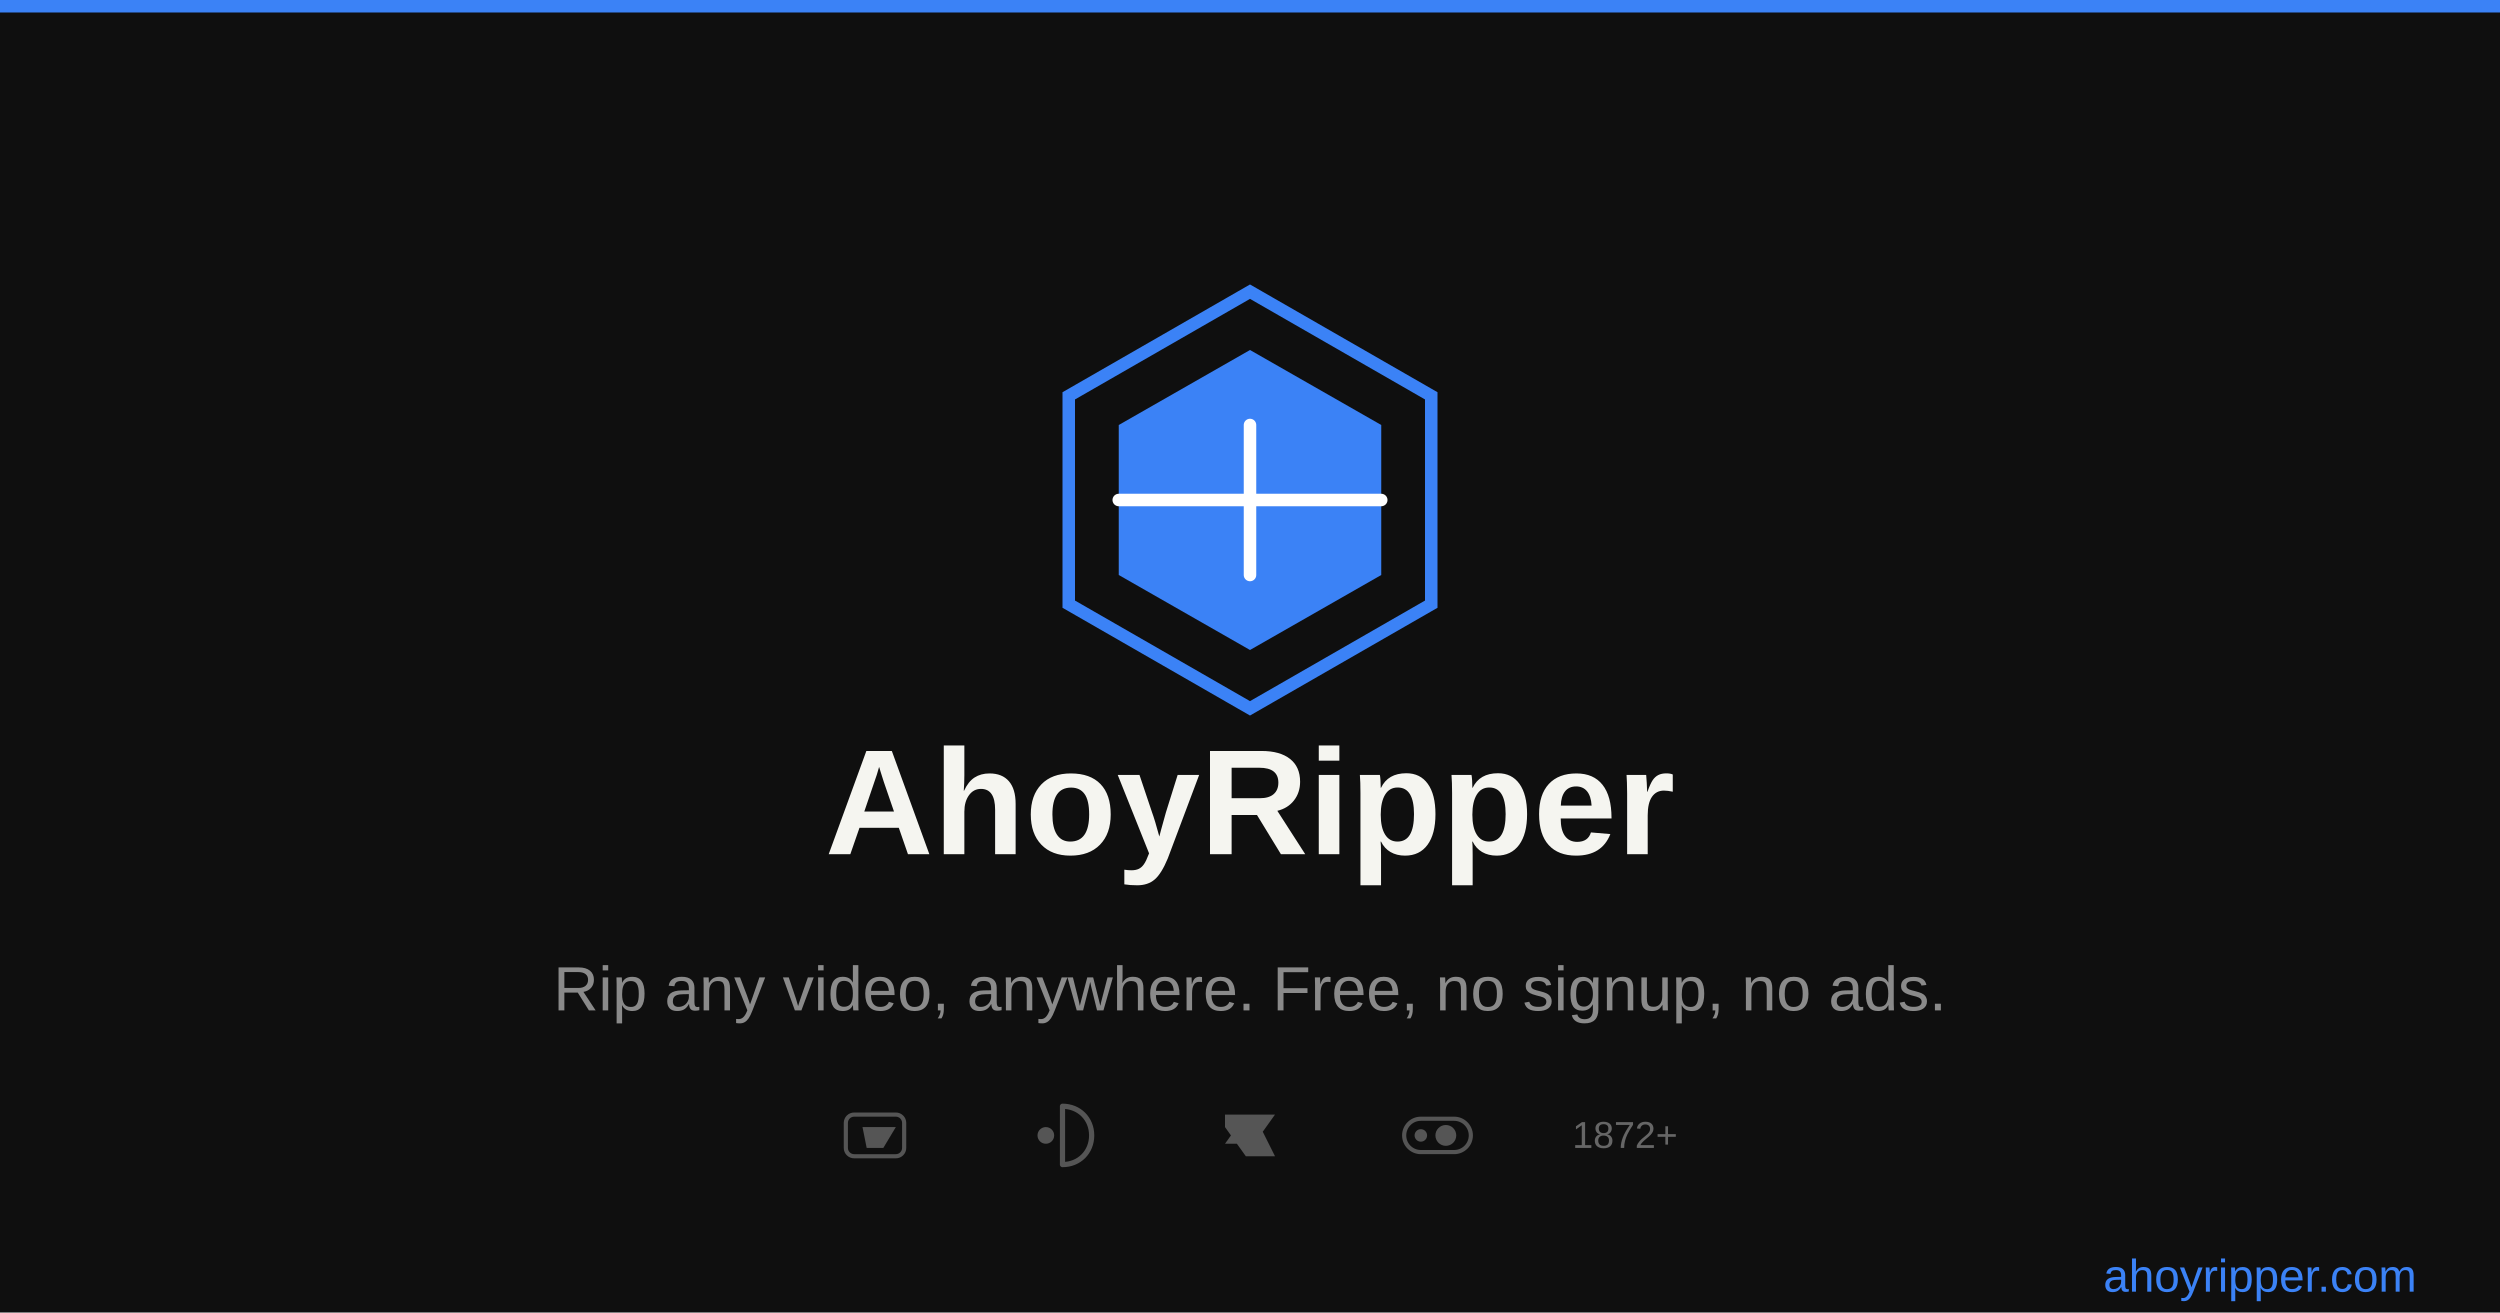
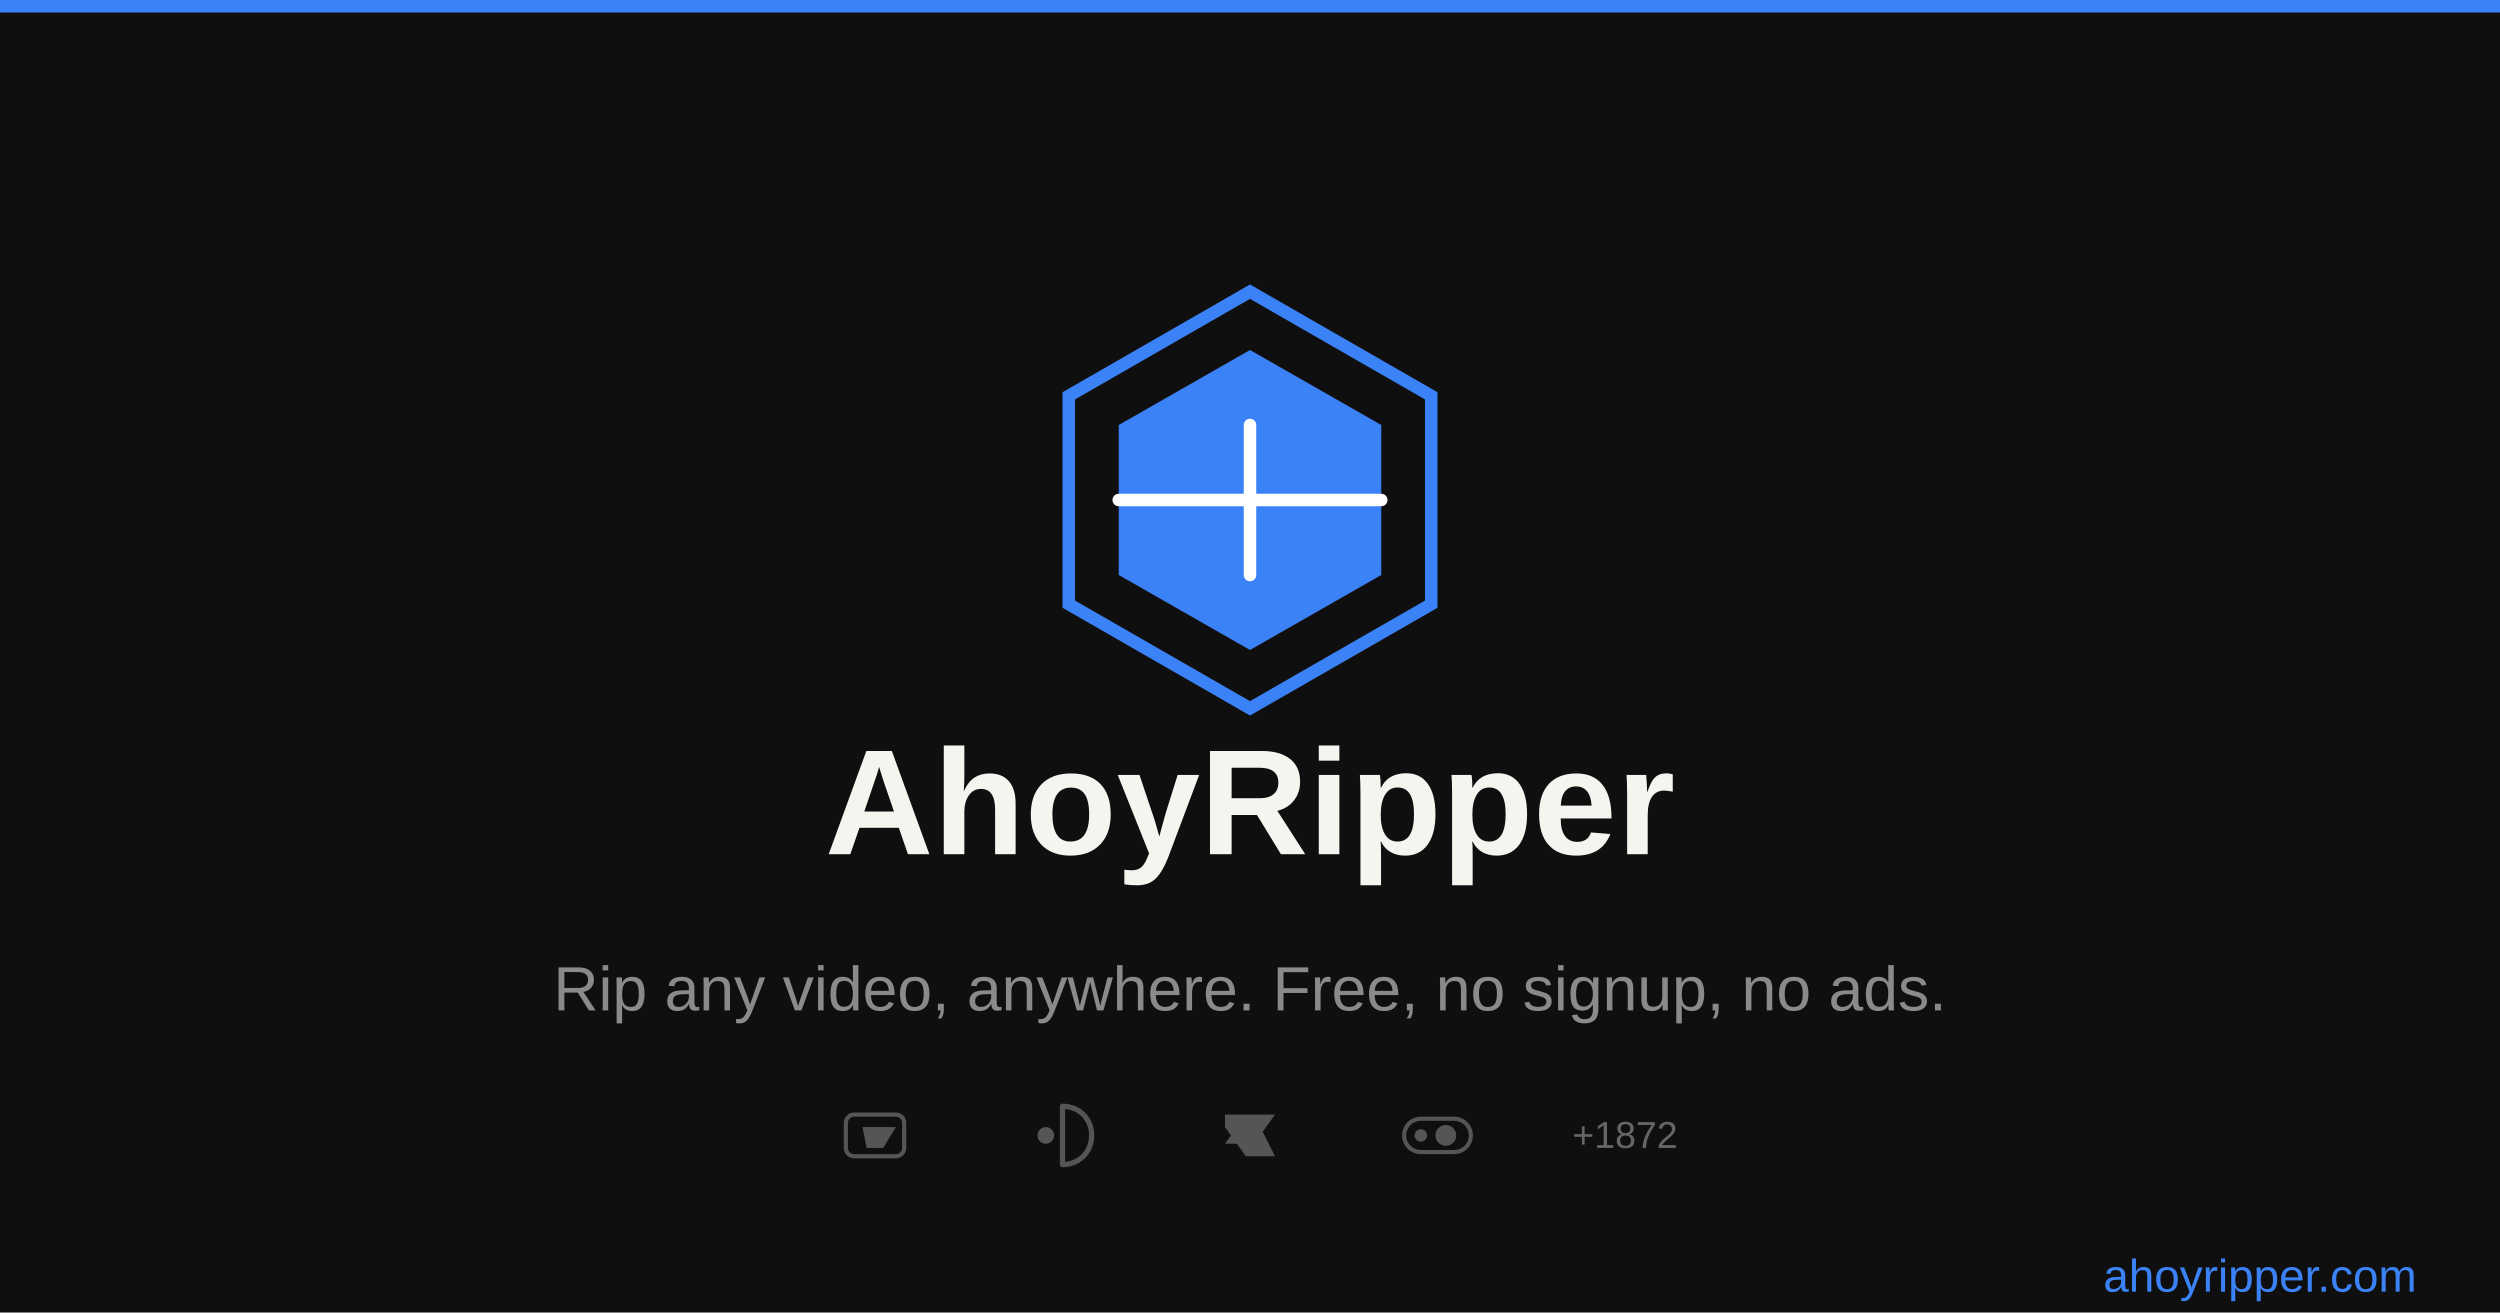
<svg xmlns="http://www.w3.org/2000/svg" viewBox="0 0 1200 630" width="1200" height="630" role="img" aria-labelledby="og-title og-desc">
  <rect width="1200" height="630" fill="#0f0f0f" />
  <rect x="0" y="0" width="1200" height="6" fill="#3b82f6" />
  <g transform="translate(600, 240)">
    <polygon points="0,-100 87,-50 87,50 0,100 -87,50 -87,-50" fill="none" stroke="#3b82f6" stroke-width="6" />
    <polygon points="0,-72 63,-36 63,36 0,72 -63,36 -63,-36" fill="#3b82f6" />
    <line x1="0" y1="-36" x2="0" y2="36" stroke="white" stroke-width="6" stroke-linecap="round" />
    <line x1="-63" y1="0" x2="63" y2="0" stroke="white" stroke-width="6" stroke-linecap="round" />
  </g>
  <text x="600" y="410" text-anchor="middle" font-family="Arial, sans-serif" font-weight="700" font-size="72" fill="#f5f5f0">AhoyRipper</text>
  <text x="600" y="485" text-anchor="middle" font-family="Arial, sans-serif" font-size="30" fill="#8a8a8a">Rip any video, anywhere. Free, no signup, no ads.</text>
  <g transform="translate(600, 545)" fill="#555">
    <g transform="translate(-180, 0)">
      <rect x="-14" y="-10" width="28" height="20" rx="4" fill="none" stroke="#555" stroke-width="2" />
      <polygon points="-6,-4 10,-4 4,6 -4,6" fill="#555" />
    </g>
    <g transform="translate(-90, 0)">
      <path d="M0,-14 L0,14 M0,-14 C8,-14 14,-8 14,0 C14,8 8,14 0,14" fill="none" stroke="#555" stroke-width="2.5" stroke-linecap="round" />
      <circle cx="-8" cy="0" r="4" fill="#555" />
    </g>
    <g transform="translate(0, 0)">
      <path d="M-12,-10 L2,-10 L12,10 L-2,10 L-12,-4 Z M-12,4 L-2,-10 L12,-10 L2,4 Z" fill="#555" />
    </g>
    <g transform="translate(90, 0)">
      <rect x="-16" y="-8" width="32" height="16" rx="8" fill="none" stroke="#555" stroke-width="2" />
      <circle cx="-8" cy="0" r="3" fill="#555" />
      <circle cx="4" cy="0" r="5" fill="#555" />
    </g>
    <g transform="translate(180, 0)">
-       <text x="0" y="6" text-anchor="middle" font-family="Arial, sans-serif" font-size="18" fill="#666">1872+</text>
+       <text x="0" y="6" text-anchor="middle" font-family="Arial, sans-serif" font-size="18" fill="#666">+1872</text>
    </g>
  </g>
  <text x="1160" y="620" text-anchor="end" font-family="Arial, sans-serif" font-size="22" fill="#3b82f6">ahoyripper.com</text>
</svg>
